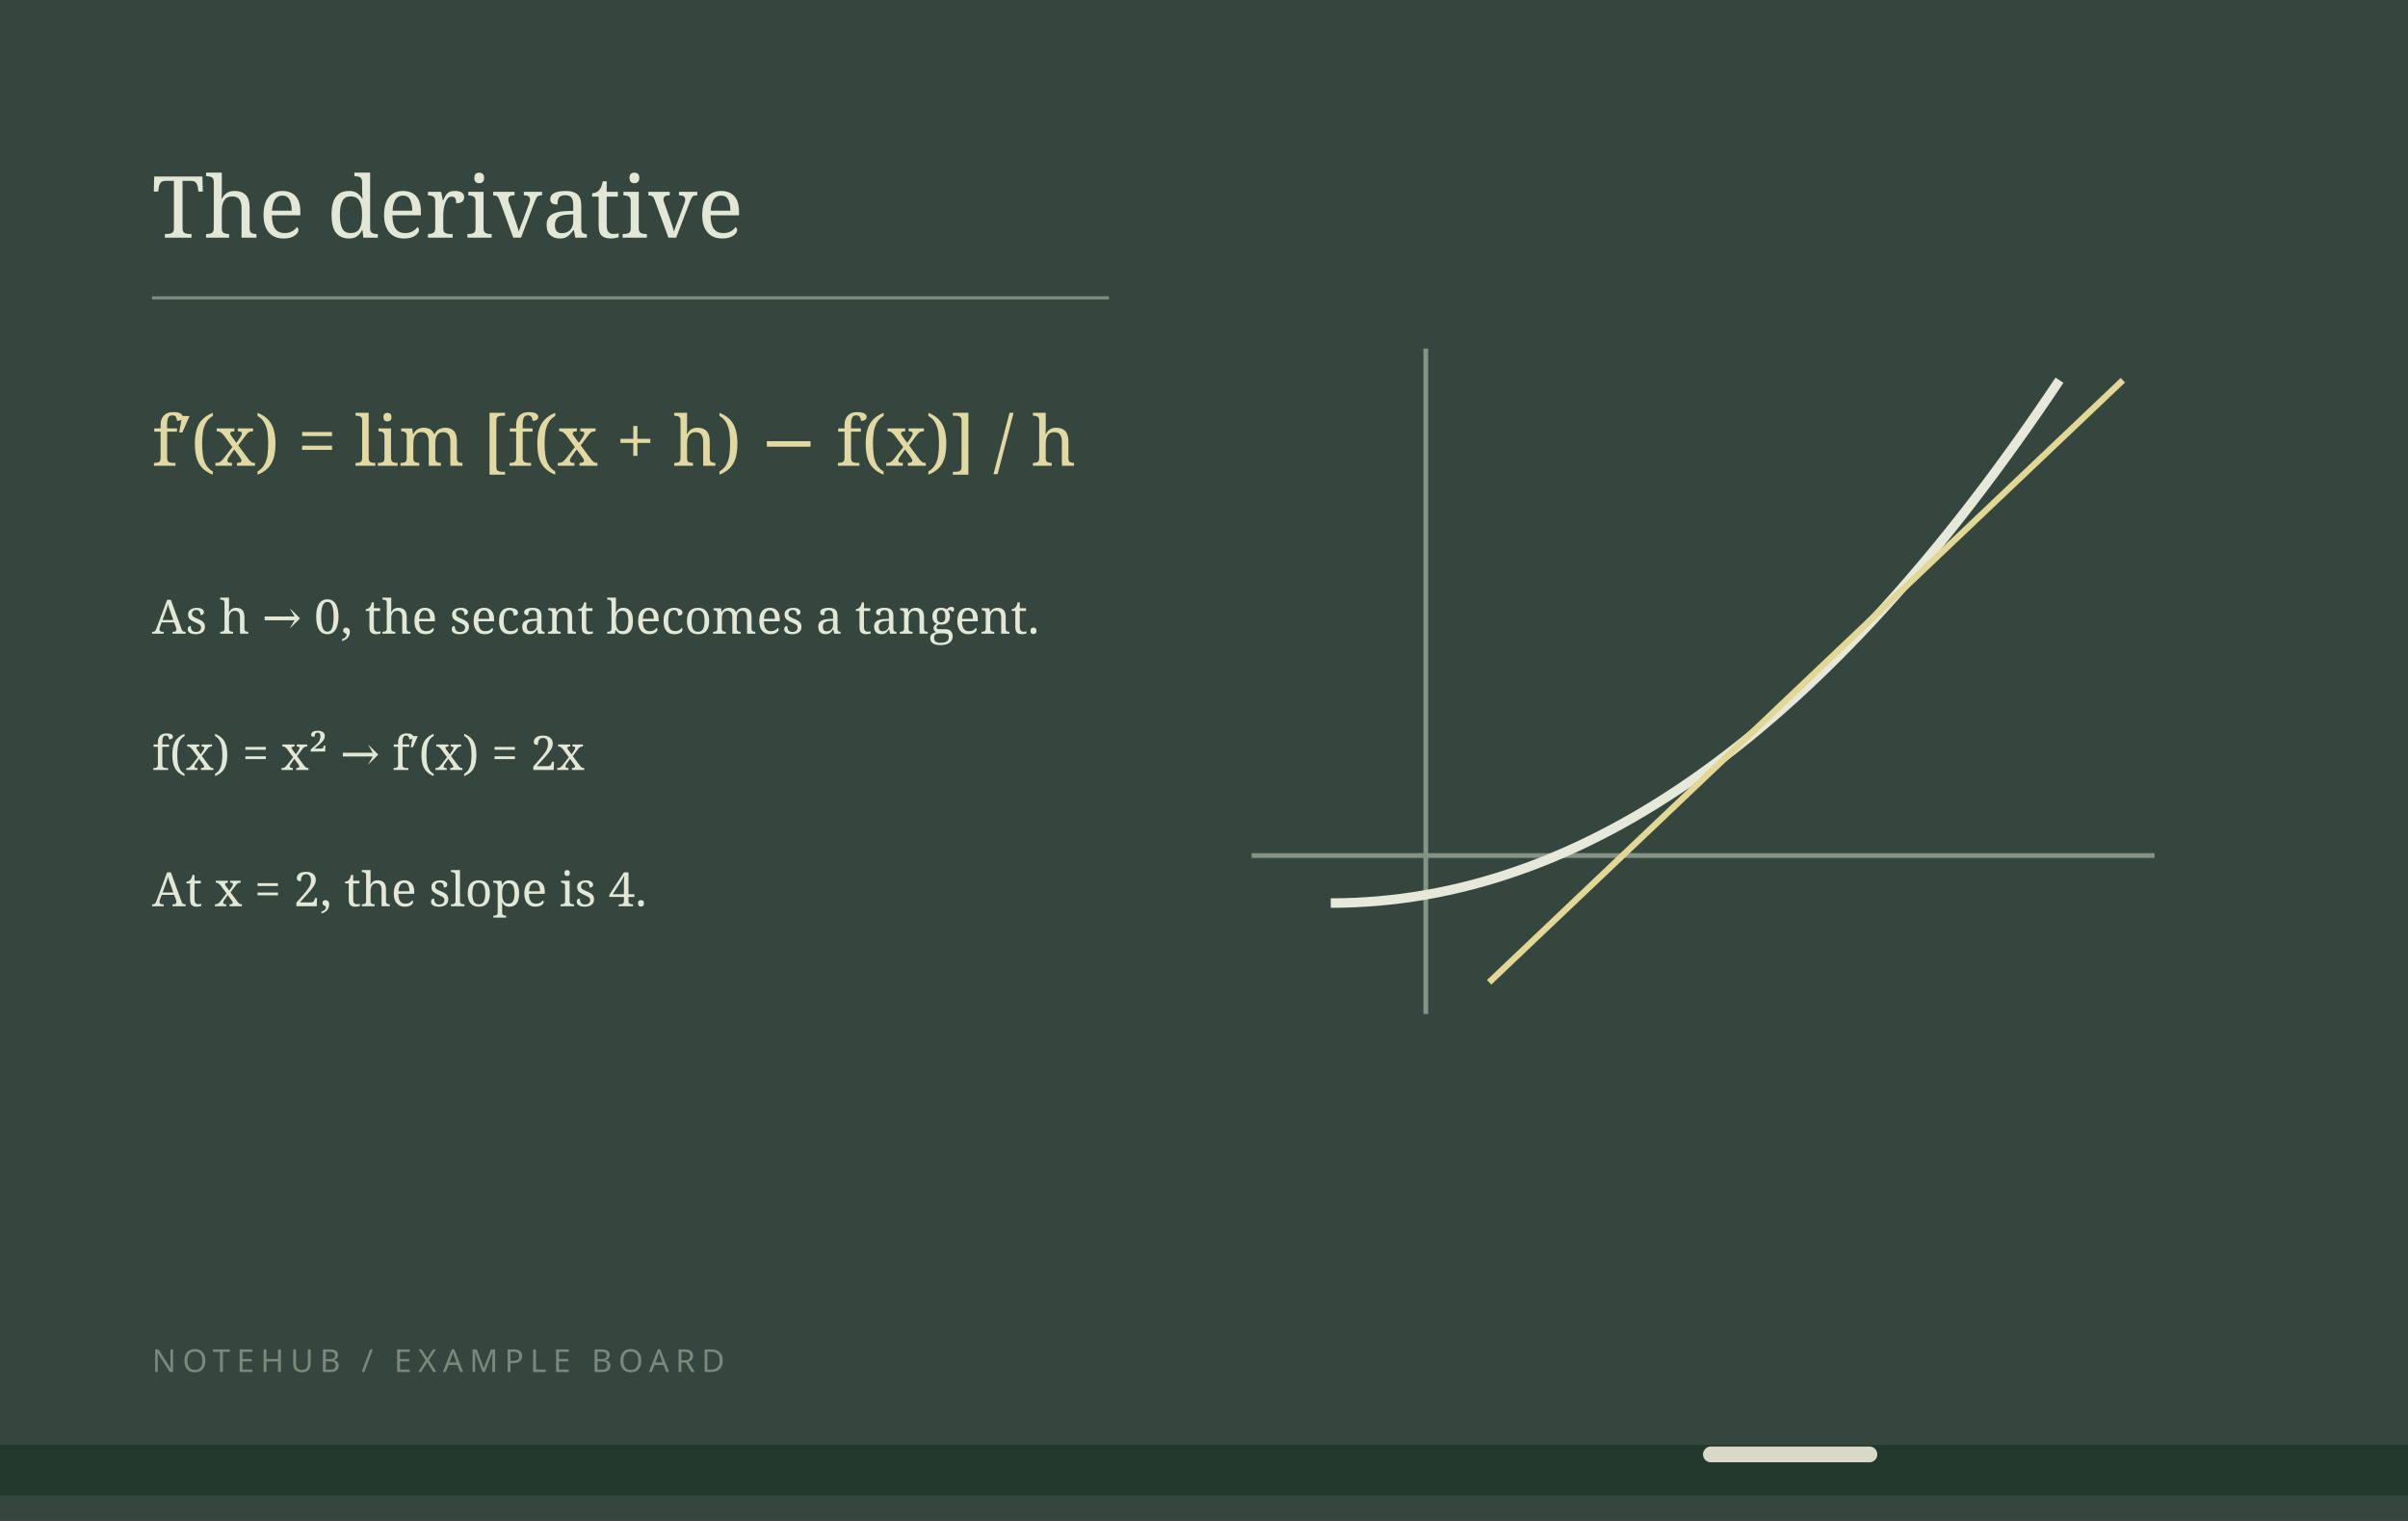
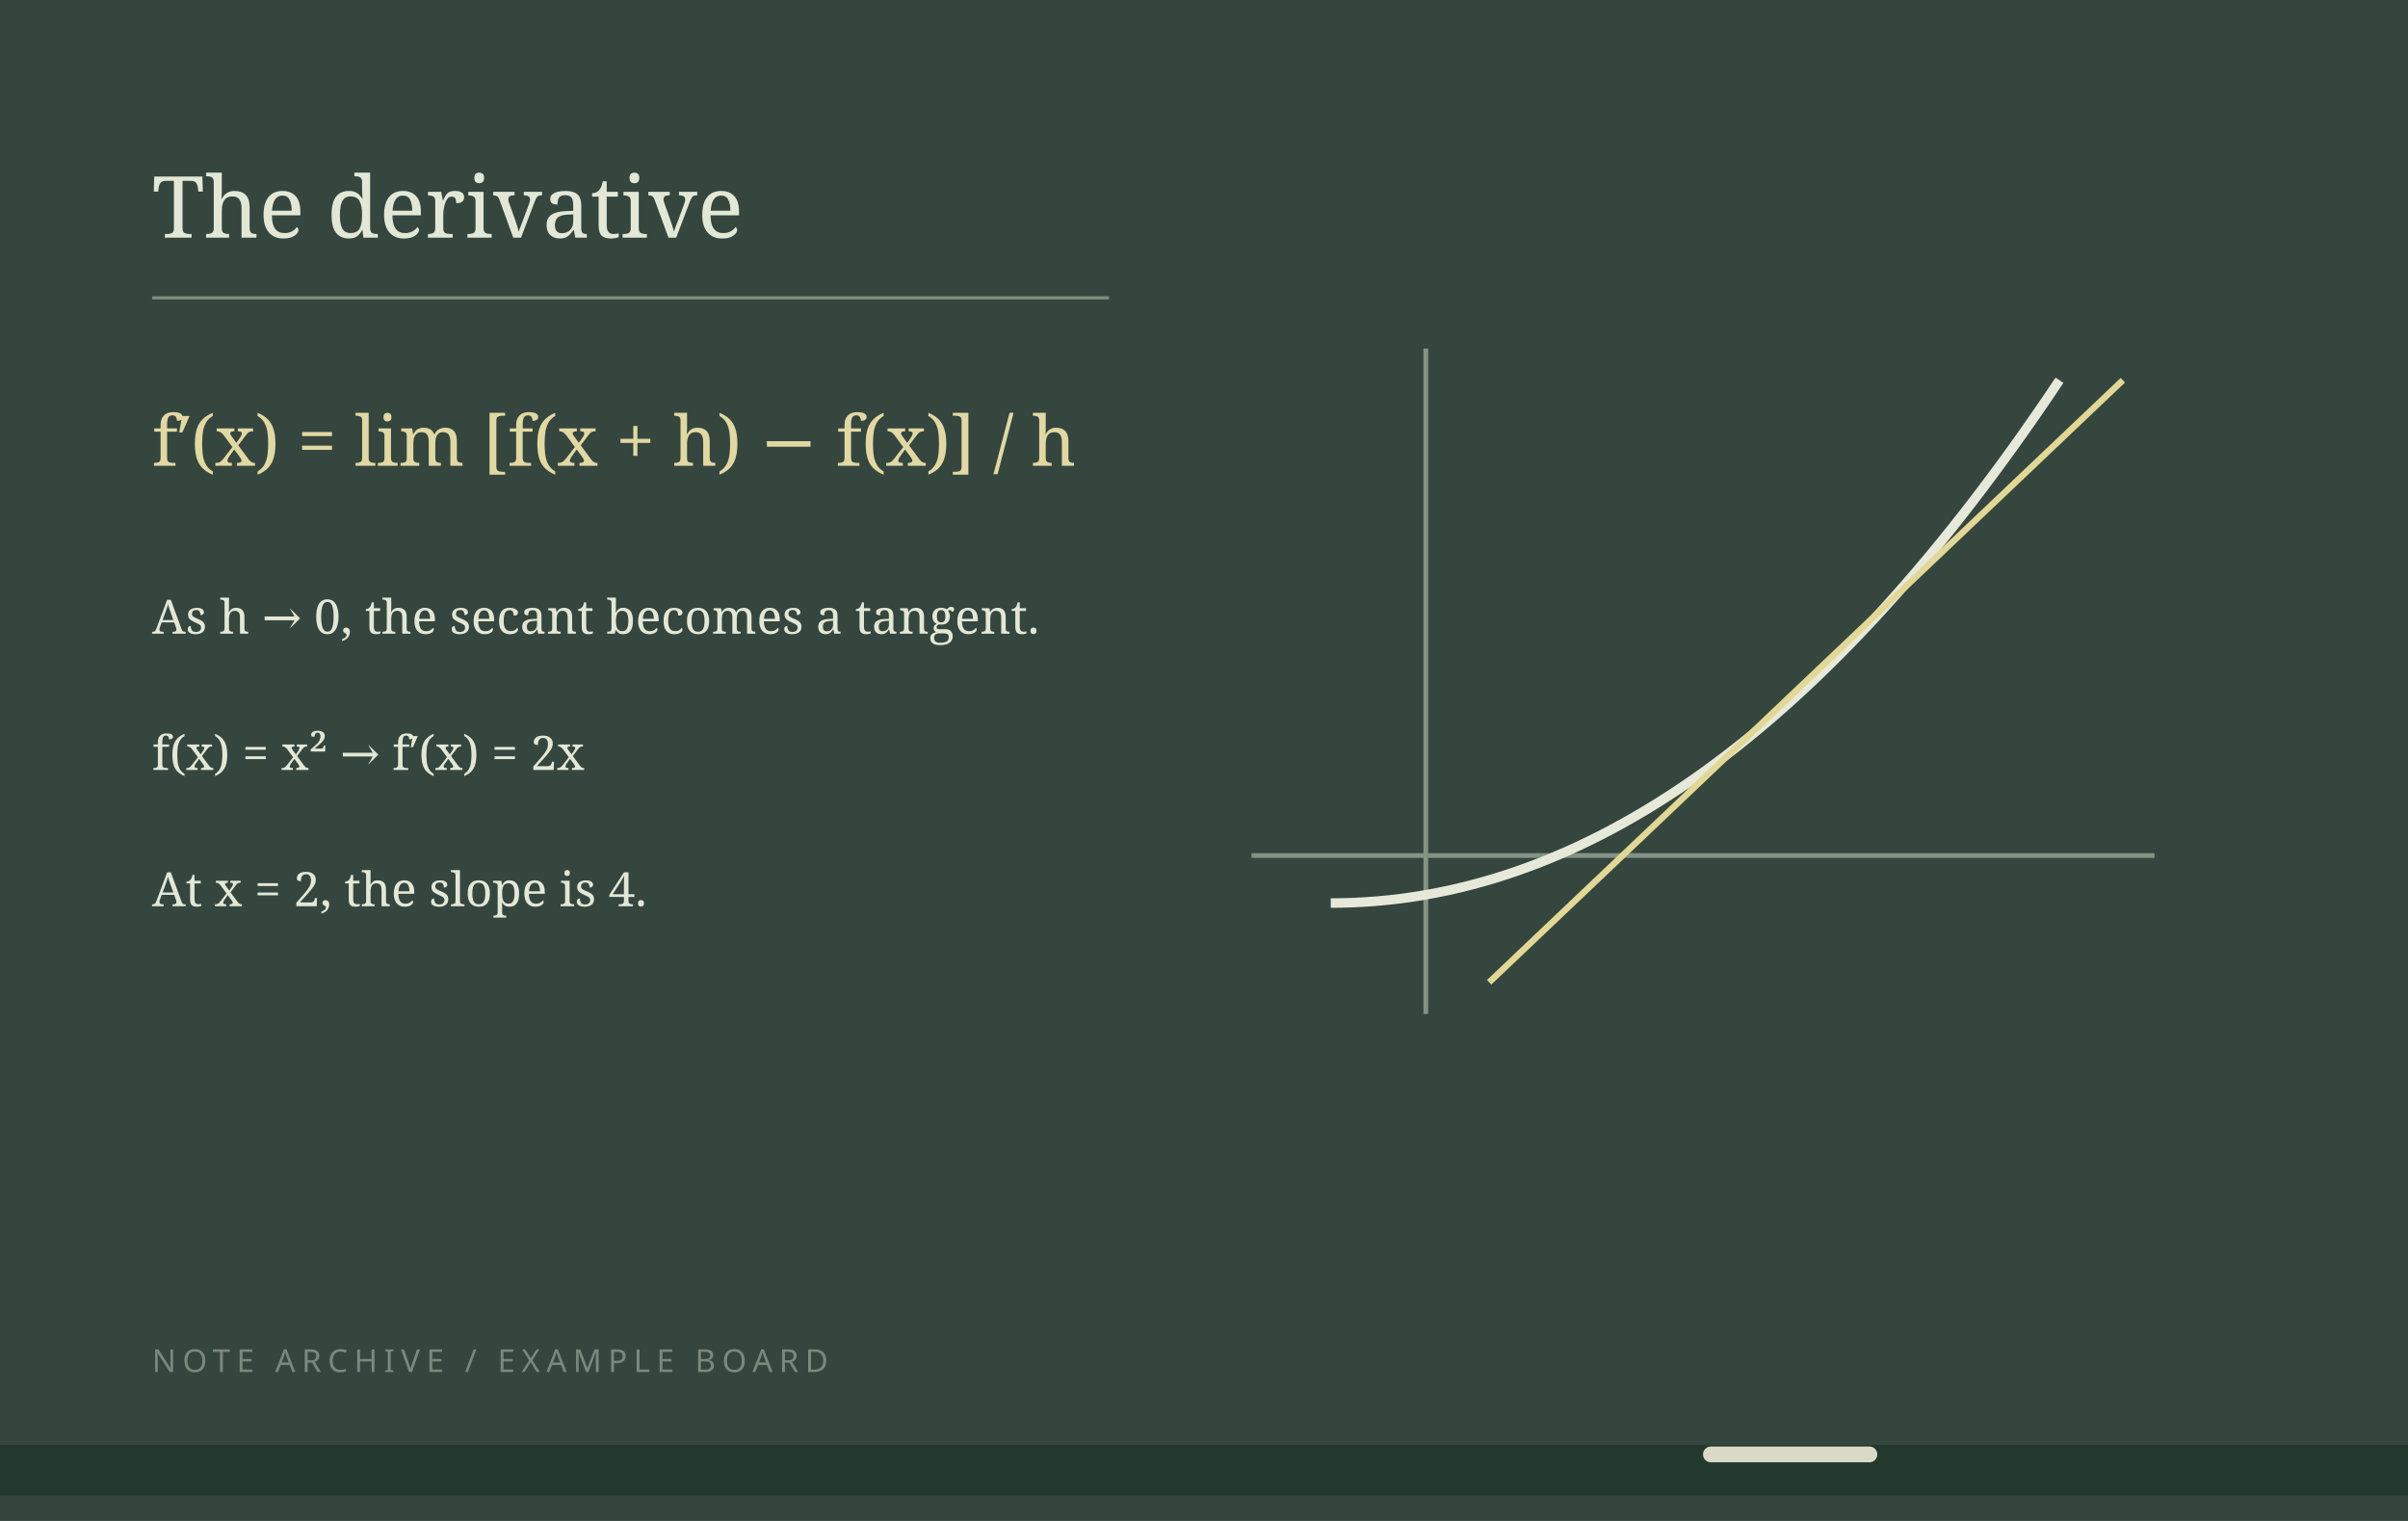
<svg xmlns="http://www.w3.org/2000/svg" width="760" height="480" viewBox="0 0 760 480">
  <rect width="760" height="480" fill="#35463f" />
  <g font-family="Georgia,serif" fill="#e3e8d6">
    <text x="48" y="75" font-size="27">The derivative</text>
    <path d="M48 94H350" stroke="#cbd3b9" stroke-width="1" opacity=".5" />
    <text x="48" y="147" font-size="22" fill="#e2d8a2">f′(x) = lim  [f(x + h) − f(x)] / h</text>
    <text x="48" y="200" font-size="15">As h → 0, the secant becomes a tangent.</text>
    <text x="48" y="243" font-size="15">f(x) = x²     →     f′(x) = 2x</text>
    <text x="48" y="286" font-size="15">At x = 2, the slope is 4.</text>
    <path d="M450 110V320M395 270H680" stroke="#c7d2bf" stroke-width="1.5" opacity=".55" />
    <path d="M420 285 Q540 285 650 120" fill="none" stroke="#e6e9d9" stroke-width="3" />
    <path d="M470 310L670 120" stroke="#e2d794" stroke-width="2" />
  </g>
-   <text x="48" y="433" fill="#d0d9c4" opacity=".45" font-family="sans-serif" font-size="10" letter-spacing="2">NOTEHUB / EXAMPLE BOARD</text>
+   <text x="48" y="433" fill="#d0d9c4" opacity=".45" font-family="sans-serif" font-size="10" letter-spacing="2">NOTE ARCHIVE / EXAMPLE BOARD</text>
  <path d="M0 464H760" stroke="#23392e" stroke-width="16" />
  <path d="M540 459H590" stroke="#d9d9c8" stroke-width="5" stroke-linecap="round" />
</svg>
